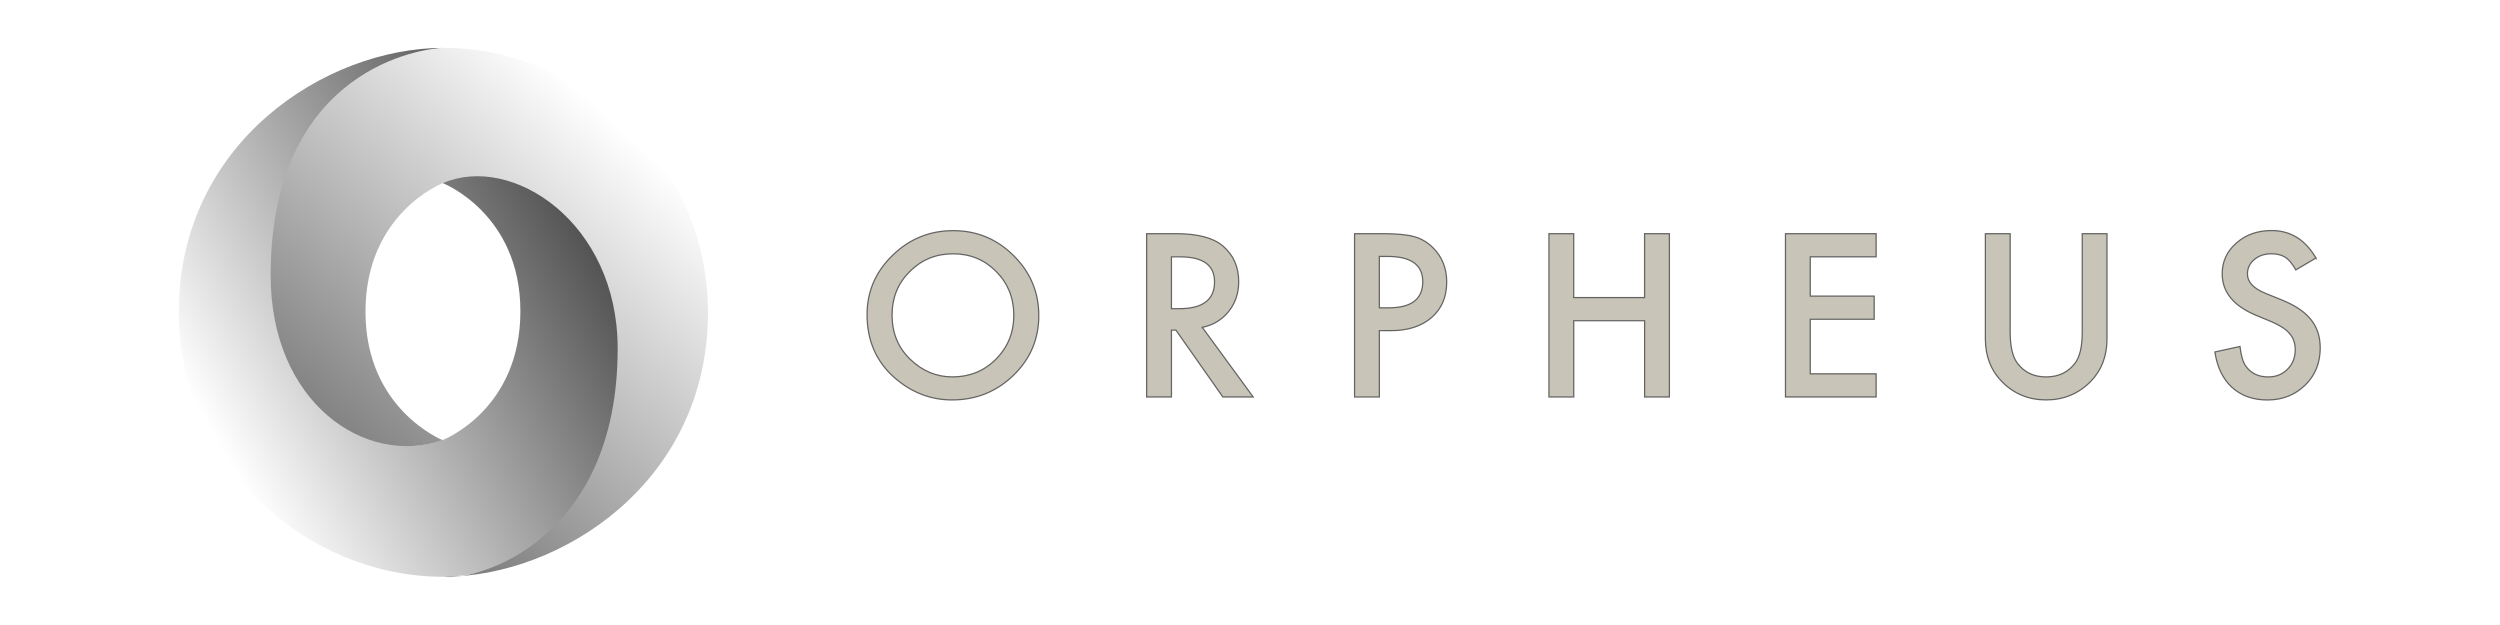
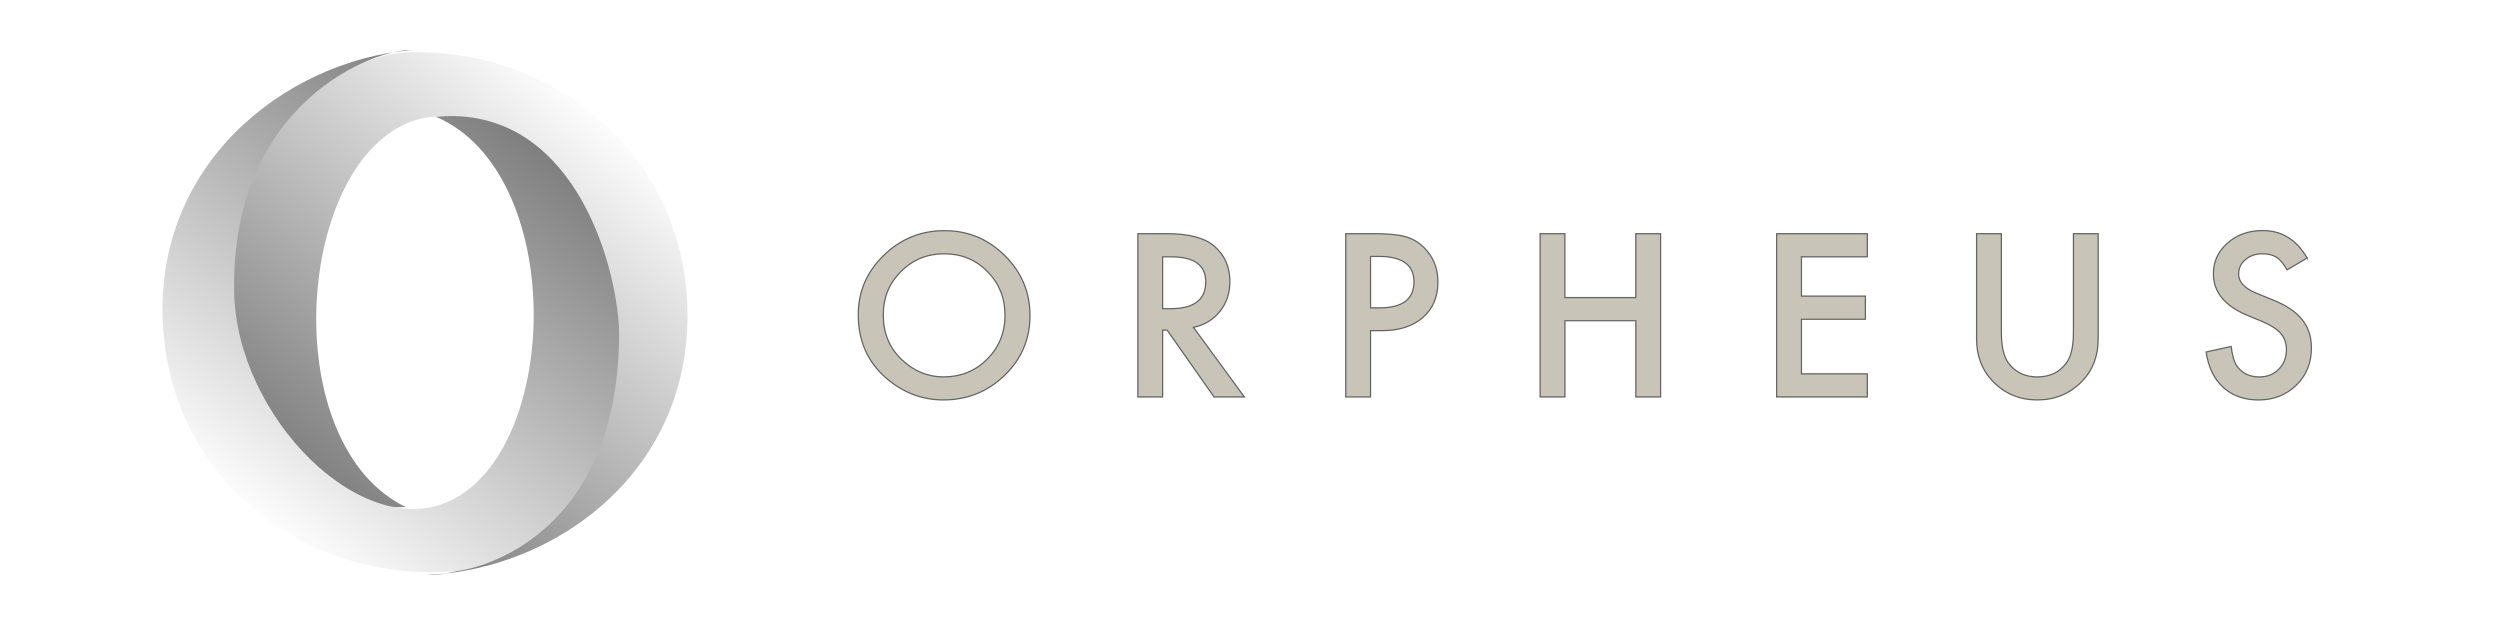
<svg xmlns="http://www.w3.org/2000/svg" xmlns:xlink="http://www.w3.org/1999/xlink" viewBox="0 0 200 50">
  <defs>
-     <linearGradient id="A" gradientUnits="userSpaceOnUse">
+     <linearGradient id="A" gradientTransform="matrix(-0.6866765,0.05980273,0.05383804,0.619817,-379.6865,-200.0678)" x1="-553.27" y1="525.91" x2="-715.525" y2="365.122" gradientUnits="userSpaceOnUse">
      <stop offset="0" stop-color="#fff" />
      <stop offset="1" stop-color="#2a2a2a" />
    </linearGradient>
-     <linearGradient xlink:href="#A" id="B" x1="19.746" y1="132.785" x2="156.375" y2="53.283" />
-     <linearGradient xlink:href="#A" id="C" gradientTransform="matrix(-1.15967,0,0,-0.9987,-613.3557,549.1925)" x1="-646.526" y1="523.43" x2="-502.674" y2="385.787" />
  </defs>
-   <path d="M69.365 25.166q0-2.756 2.035-4.735 2.026-1.979 4.867-1.979 2.811 0 4.82 1.995 2.017 1.997 2.017 4.795 0 2.819-2.026 4.781-2.035 1.972-4.912 1.972-2.546 0-4.572-1.75-2.23-1.939-2.23-5.077zm2.0.028q0 2.165 1.464 3.561 1.457 1.397 3.363 1.397 2.068 0 3.49-1.42 1.422-1.441 1.422-3.506 0-2.088-1.405-3.501-1.396-1.42-3.455-1.42-2.052 0-3.466 1.42-1.412 1.404-1.412 3.468zm24.82.996l4.071 5.568h-2.427l-3.755-5.347h-.358v5.347h-1.984V18.694h2.326q2.605 0 3.762.973 1.276 1.085 1.276 2.861 0 1.387-.799 2.386-.801.999-2.113 1.278zm-2.469-1.497h.632q2.815 0 2.815-2.142 0-2.002-2.74-2.002h-.707zm16.632 1.76v5.307h-1.984V18.694h2.249q1.651 0 2.494.23.85.228 1.499.861 1.131 1.101 1.131 2.777 0 1.792-1.209 2.84-1.211 1.05-3.26 1.05zm0-1.827h.74q2.733 0 2.733-2.088 0-2.025-2.818-2.025h-.656zm15.55-.819h5.668V18.694h1.986v13.063h-1.984v-6.099h-5.668v6.099h-1.986V18.694h1.984zm24.193-3.259h-5.27v3.14h5.115v1.853h-5.115v4.365h5.27v1.853h-7.254V18.694h7.254zm10.723-1.853v7.868q0 1.685.553 2.463.827 1.127 2.323 1.127 1.508 0 2.333-1.127.555-.752.555-2.46V18.694h1.982v8.408q0 2.065-1.293 3.401-1.457 1.49-3.577 1.49-2.12 0-3.565-1.49-1.295-1.336-1.295-3.399V18.694zm24.464 1.946l-1.609.95q-.452-.78-.86-1.017-.426-.27-1.101-.27-.824 0-1.37.466-.543.456-.543 1.15 0 .957 1.429 1.541l1.312.533q1.602.642 2.342 1.574.74.922.74 2.267 0 1.802-1.209 2.98-1.218 1.183-3.021 1.183-1.712 0-2.827-1.006-1.098-1.008-1.37-2.835l2.007-.44q.138 1.15.478 1.59.614.847 1.787.847.928 0 1.541-.619.614-.617.614-1.564 0-.382-.11-.694-.103-.321-.333-.582-.223-.272-.579-.5-.358-.237-.853-.449l-1.267-.524q-2.701-1.134-2.701-3.317 0-1.471 1.134-2.463 1.131-.999 2.818-.999 2.272 0 3.551 2.2z" stroke-opacity=".84" fill="#c8c4b7" stroke="#4d4d4d" stroke-width=".1" />
-   <g transform="matrix(.264583 0 0 .264583 14.30208 3.833351)" fill-rule="evenodd">
-     <path d="M79.865 40.9c35.398-48.255 70.04 13.469 69.989 50.587-.06 43.886-44.541 68.414-70.018 68.414-40.892 0-79.836-33.796-79.836-80.036 0-51.396 44.64-79.865 79.836-79.865-7.965 1.147-34.506 6.834-34.863 67.967-.24 41.347 13.488 57.866 34.805 50.599.477-.177 23.514-9.264 23.514-38.951 0-29.56-23.427-38.715-23.427-38.715z" fill="url(#B)" />
-     <path d="M79.823 118.599c-23.39 8.062-52.043-11.216-52.043-49.829 0-63.048 46.721-68.77 52.384-68.77 40.892 0 79.836 33.796 79.836 80.036 0 51.396-44.64 79.865-79.836 79.865 9.748 1.35 52.541-10.55 52.541-69.037 0-38.141-31.953-58.905-52.735-50.033-.477.177-23.514 9.264-23.514 38.951 0 29.56 23.367 38.818 23.367 38.818z" fill="url(#C)" />
+   <path d="M68.661 25.166q0-2.756 2.035-4.735 2.026-1.979 4.867-1.979 2.811 0 4.82 1.995 2.017 1.997 2.017 4.795 0 2.819-2.026 4.781-2.035 1.972-4.912 1.972-2.546 0-4.572-1.75-2.23-1.939-2.23-5.077zm2.0.028q0 2.165 1.464 3.561 1.457 1.397 3.363 1.397 2.068 0 3.49-1.42 1.422-1.441 1.422-3.506 0-2.088-1.405-3.501-1.396-1.42-3.455-1.42-2.052 0-3.466 1.42-1.412 1.404-1.412 3.468zm24.82.996l4.071 5.568h-2.427l-3.755-5.347h-.358v5.347h-1.984V18.694h2.326q2.605 0 3.762.973 1.276 1.085 1.276 2.861 0 1.387-.799 2.386-.801.999-2.113 1.278zm-2.469-1.497h.632q2.815 0 2.815-2.142 0-2.002-2.74-2.002h-.707zm16.632 1.76v5.307h-1.984v-13.066h2.249q1.651 0 2.494.23.85.228 1.499.861 1.131 1.101 1.131 2.777 0 1.792-1.209 2.84-1.211 1.05-3.26 1.05zm0-1.827h.74q2.733 0 2.733-2.088 0-2.025-2.818-2.025h-.656zm15.55-.819h5.668v-5.112h1.986v13.063h-1.984v-6.099h-5.668v6.099h-1.986V18.694h1.984zm24.193-3.259h-5.27v3.14h5.115v1.853h-5.115v4.365h5.27v1.853h-7.254V18.694h7.254zm10.723-1.853v7.868q0 1.685.553 2.463.827 1.127 2.323 1.127 1.508 0 2.333-1.127.555-.752.555-2.46v-7.87h1.982v8.408q0 2.065-1.293 3.401-1.457 1.49-3.577 1.49-2.12 0-3.565-1.49-1.295-1.336-1.295-3.399v-8.41zm24.464 1.946l-1.609.95q-.452-.78-.86-1.017-.426-.27-1.101-.27-.824 0-1.37.466-.543.456-.543 1.15 0 .957 1.429 1.541l1.312.533q1.602.642 2.342 1.574.74.922.74 2.267 0 1.802-1.209 2.98-1.218 1.183-3.021 1.183-1.712 0-2.827-1.006-1.098-1.008-1.37-2.835l2.007-.44q.138 1.15.478 1.59.614.847 1.787.847.928 0 1.541-.619.614-.617.614-1.564 0-.382-.11-.694-.103-.321-.333-.582-.223-.272-.579-.5-.358-.237-.853-.449l-1.267-.524q-2.701-1.134-2.701-3.317 0-1.471 1.134-2.463 1.131-.999 2.818-.999 2.272 0 3.551 2.2z" stroke-opacity=".84" fill="#c8c4b7" stroke="#4d4d4d" stroke-width=".1" />
+   <g transform="matrix(.42 0 0 .420001 7.204735 2.008863)">
+     <use xlink:href="#B" transform="matrix(-.999374 -.04621014 .04212234 -.998678 125.2614 112.2828)" />
+     <path d="M100.772 58.286c.102 39.276-27.05 45.359-30.943 45.698-28.112 2.448-53.333-16.489-55.825-45.186C11.233 26.9 37.012 6.853 61.209 4.745c-6.774-.254-34.441 9.812-33.761 46.11.445 23.756 24.356 47.795 41.217 39.717 21.107-10.112 22.025-62.492-2.771-73.112 25.679-2.376 34.406 27.33 34.879 40.825z" fill="url(#A)" id="B" fill-rule="evenodd" />
  </g>
</svg>
